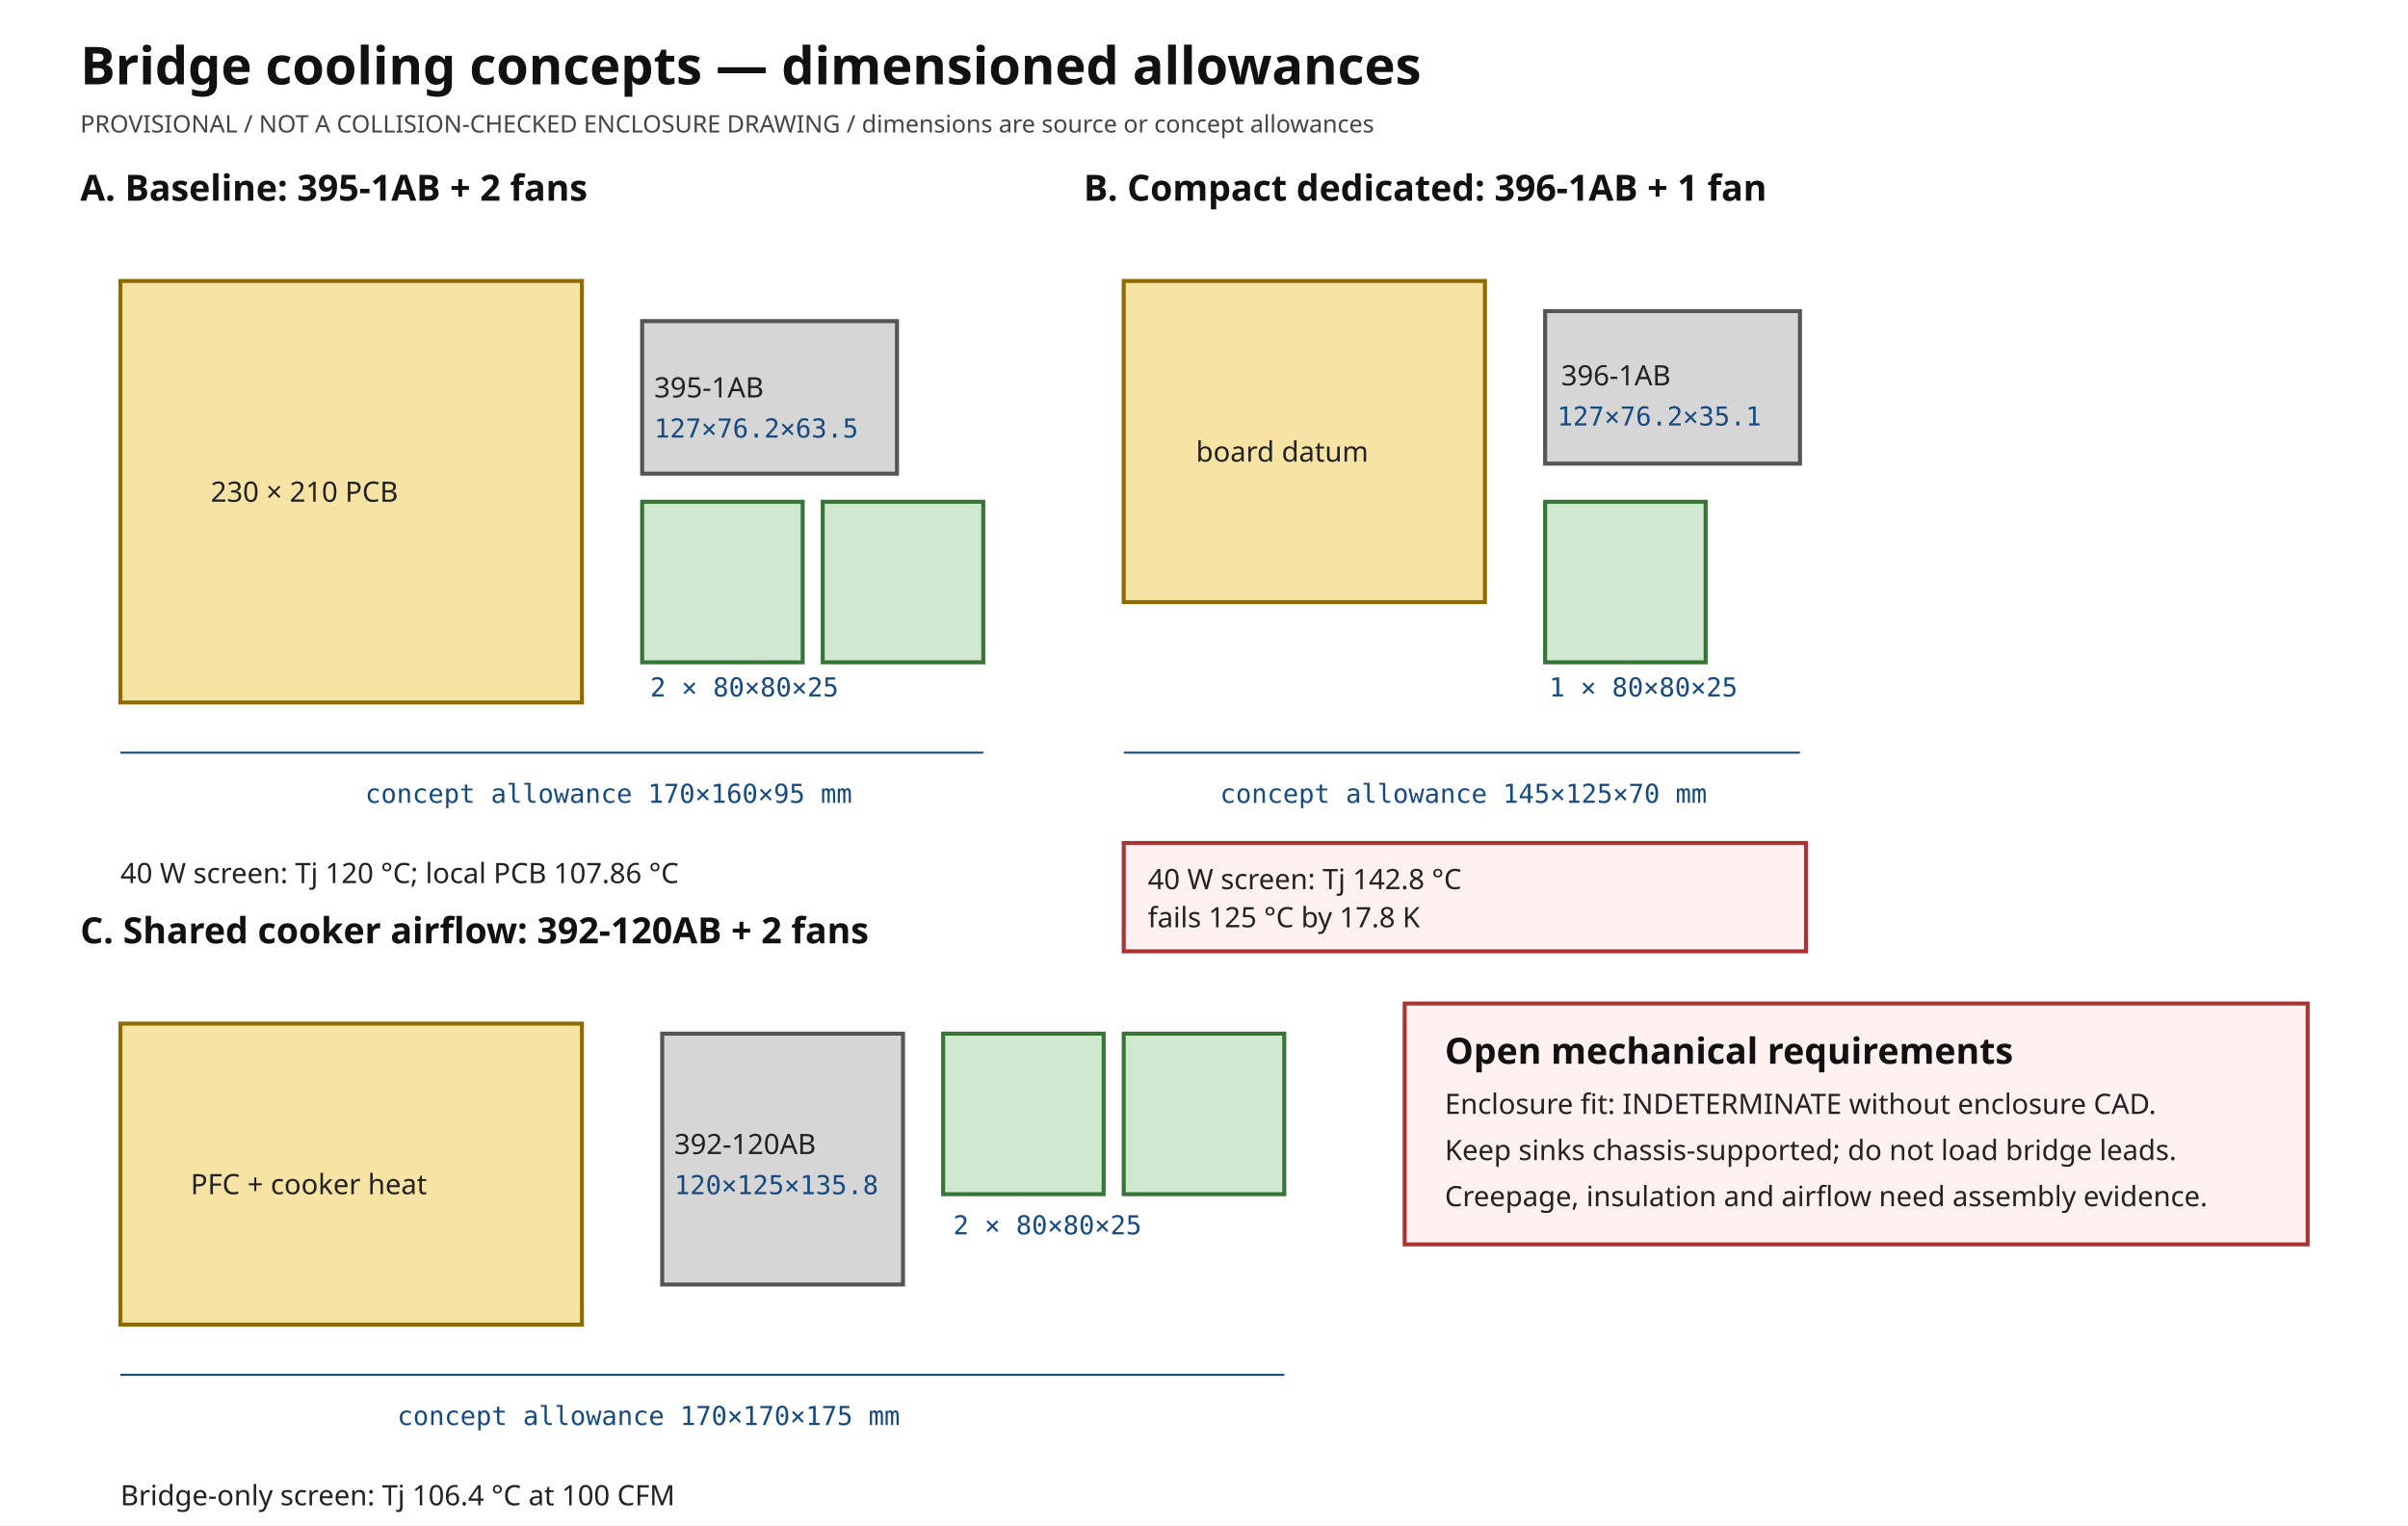
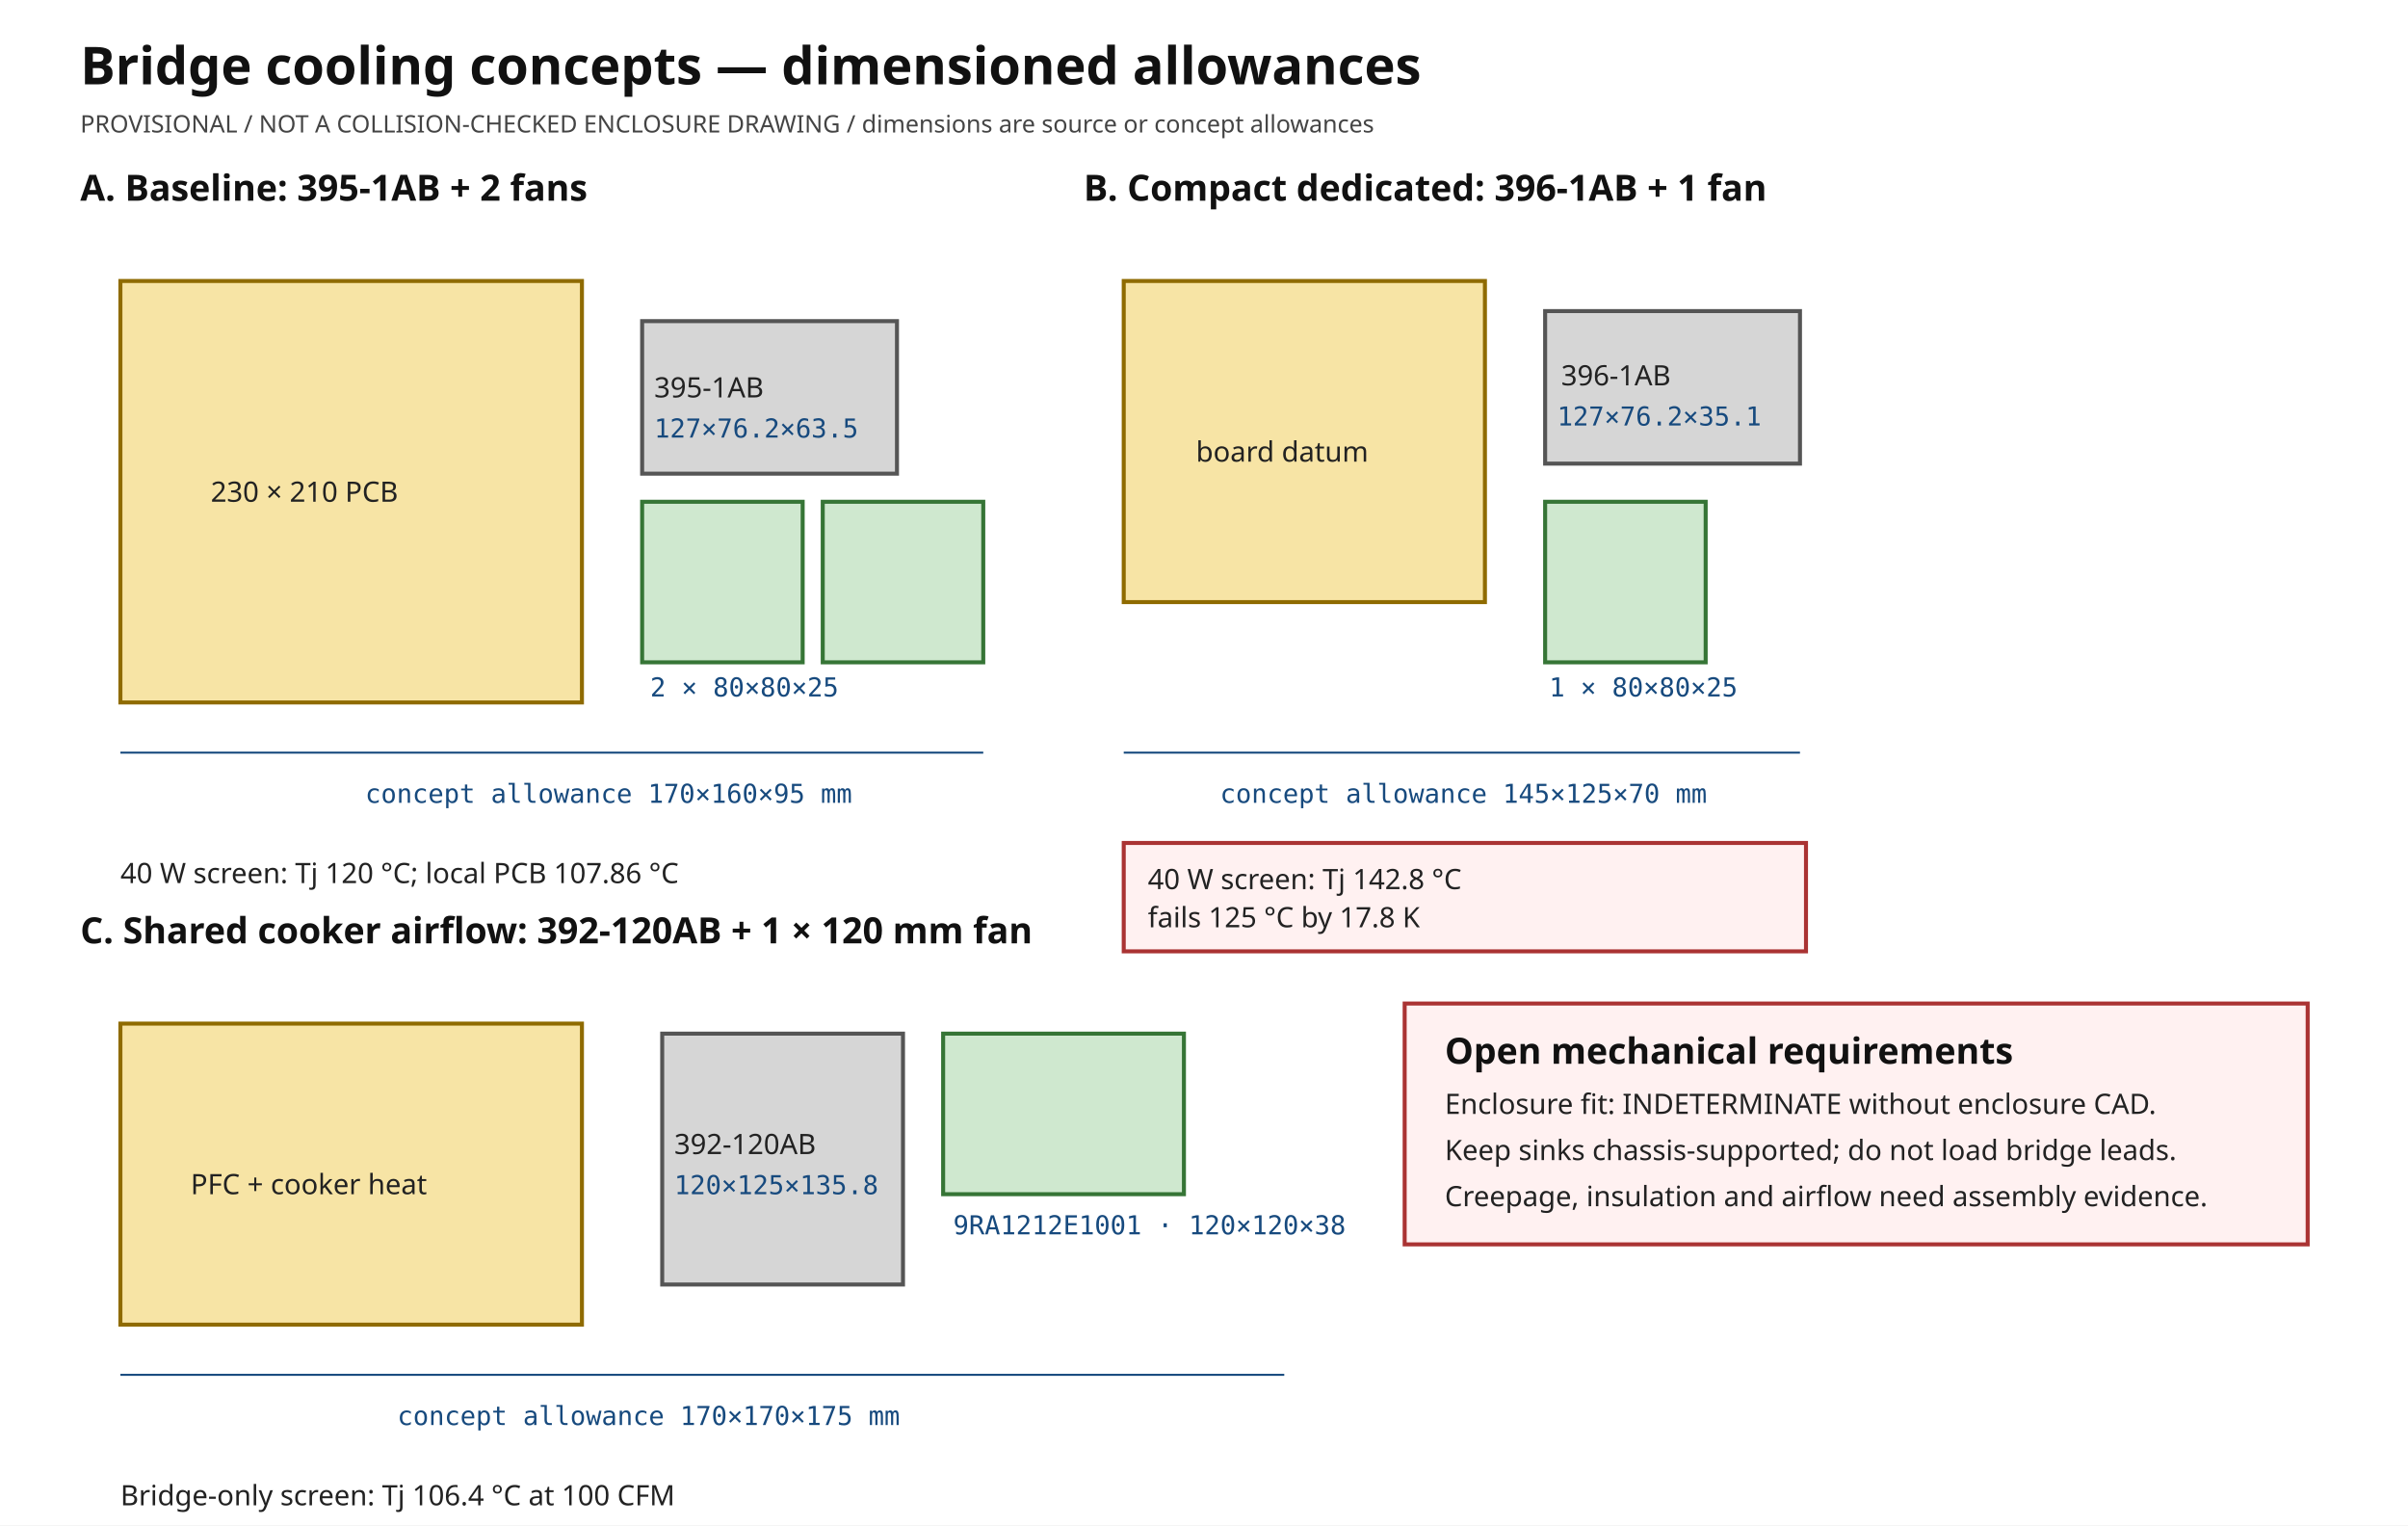
<svg xmlns="http://www.w3.org/2000/svg" width="1200" height="760" viewBox="0 0 1200 760">
  <rect width="1200" height="760" fill="#fff" />
  <style>
    .title{font:700 26px sans-serif;fill:#111}.h{font:700 18px sans-serif;fill:#111}
    .t{font:14px sans-serif;fill:#222}.s{font:12px sans-serif;fill:#444}
    .dim{font:13px monospace;fill:#174a7e}.box{fill:#e8f0f8;stroke:#174a7e;stroke-width:2}
    .sink{fill:#d6d6d6;stroke:#555;stroke-width:2}.fan{fill:#cfe8cf;stroke:#367536;stroke-width:2}
    .board{fill:#f7e4a5;stroke:#8f6b00;stroke-width:2}.warn{fill:#fff1f1;stroke:#a33;stroke-width:2}
  </style>
  <text x="40" y="42" class="title">Bridge cooling concepts — dimensioned allowances</text>
  <text x="40" y="66" class="s">PROVISIONAL / NOT A COLLISION-CHECKED ENCLOSURE DRAWING / dimensions are source or concept allowances</text>
  <g transform="translate(40,100)">
    <text x="0" y="0" class="h">A. Baseline: 395-1AB + 2 fans</text>
    <rect x="20" y="40" width="230" height="210" class="board" />
    <text x="65" y="150" class="t">230 × 210 PCB</text>
    <rect x="280" y="60" width="127" height="76" class="sink" />
    <text x="286" y="98" class="t">395-1AB</text>
    <text x="286" y="118" class="dim">127×76.2×63.5</text>
    <rect x="280" y="150" width="80" height="80" class="fan" />
    <rect x="370" y="150" width="80" height="80" class="fan" />
    <text x="284" y="247" class="dim">2 × 80×80×25</text>
    <line x1="20" y1="275" x2="450" y2="275" stroke="#174a7e" />
    <text x="142" y="300" class="dim">concept allowance 170×160×95 mm</text>
    <text x="20" y="340" class="t">40 W screen: Tj 120 °C; local PCB 107.86 °C</text>
  </g>
  <g transform="translate(540,100)">
    <text x="0" y="0" class="h">B. Compact dedicated: 396-1AB + 1 fan</text>
    <rect x="20" y="40" width="180" height="160" class="board" />
    <text x="56" y="130" class="t">board datum</text>
    <rect x="230" y="55" width="127" height="76" class="sink" />
    <text x="238" y="92" class="t">396-1AB</text>
    <text x="236" y="112" class="dim">127×76.2×35.1</text>
    <rect x="230" y="150" width="80" height="80" class="fan" />
    <text x="232" y="247" class="dim">1 × 80×80×25</text>
    <line x1="20" y1="275" x2="357" y2="275" stroke="#174a7e" />
    <text x="68" y="300" class="dim">concept allowance 145×125×70 mm</text>
    <rect x="20" y="320" width="340" height="54" class="warn" />
    <text x="32" y="343" class="t">40 W screen: Tj 142.8 °C</text>
    <text x="32" y="362" class="t">fails 125 °C by 17.8 K</text>
  </g>
  <g transform="translate(40,470)">
-     <text x="0" y="0" class="h">C. Shared cooker airflow: 392-120AB + 2 fans</text>
+     <text x="0" y="0" class="h">C. Shared cooker airflow: 392-120AB + 1 × 120 mm fan</text>
    <rect x="20" y="40" width="230" height="150" class="board" />
    <text x="55" y="125" class="t">PFC + cooker heat</text>
    <rect x="290" y="45" width="120" height="125" class="sink" />
    <text x="296" y="105" class="t">392-120AB</text>
    <text x="296" y="125" class="dim">120×125×135.8</text>
-     <rect x="430" y="45" width="80" height="80" class="fan" />
-     <rect x="520" y="45" width="80" height="80" class="fan" />
-     <text x="435" y="145" class="dim">2 × 80×80×25</text>
+     <rect x="430" y="45" width="120" height="80" class="fan" />
+     <text x="435" y="145" class="dim">9RA1212E1001 · 120×120×38</text>
    <line x1="20" y1="215" x2="600" y2="215" stroke="#174a7e" />
    <text x="158" y="240" class="dim">concept allowance 170×170×175 mm</text>
    <text x="20" y="280" class="t">Bridge-only screen: Tj 106.4 °C at 100 CFM</text>
-     <text x="20" y="301" class="t">105 W lumped screen: Tj 163.2 °C — requires system CFD / measurement</text>
+     <text x="20" y="301" class="t">105 W distributed screen: Tj 118.64 °C — requires system CFD / measurement</text>
  </g>
  <rect x="700" y="500" width="450" height="120" class="warn" />
  <text x="720" y="530" class="h">Open mechanical requirements</text>
  <text x="720" y="555" class="t">Enclosure fit: INDETERMINATE without enclosure CAD.</text>
  <text x="720" y="578" class="t">Keep sinks chassis-supported; do not load bridge leads.</text>
  <text x="720" y="601" class="t">Creepage, insulation and airflow need assembly evidence.</text>
</svg>
